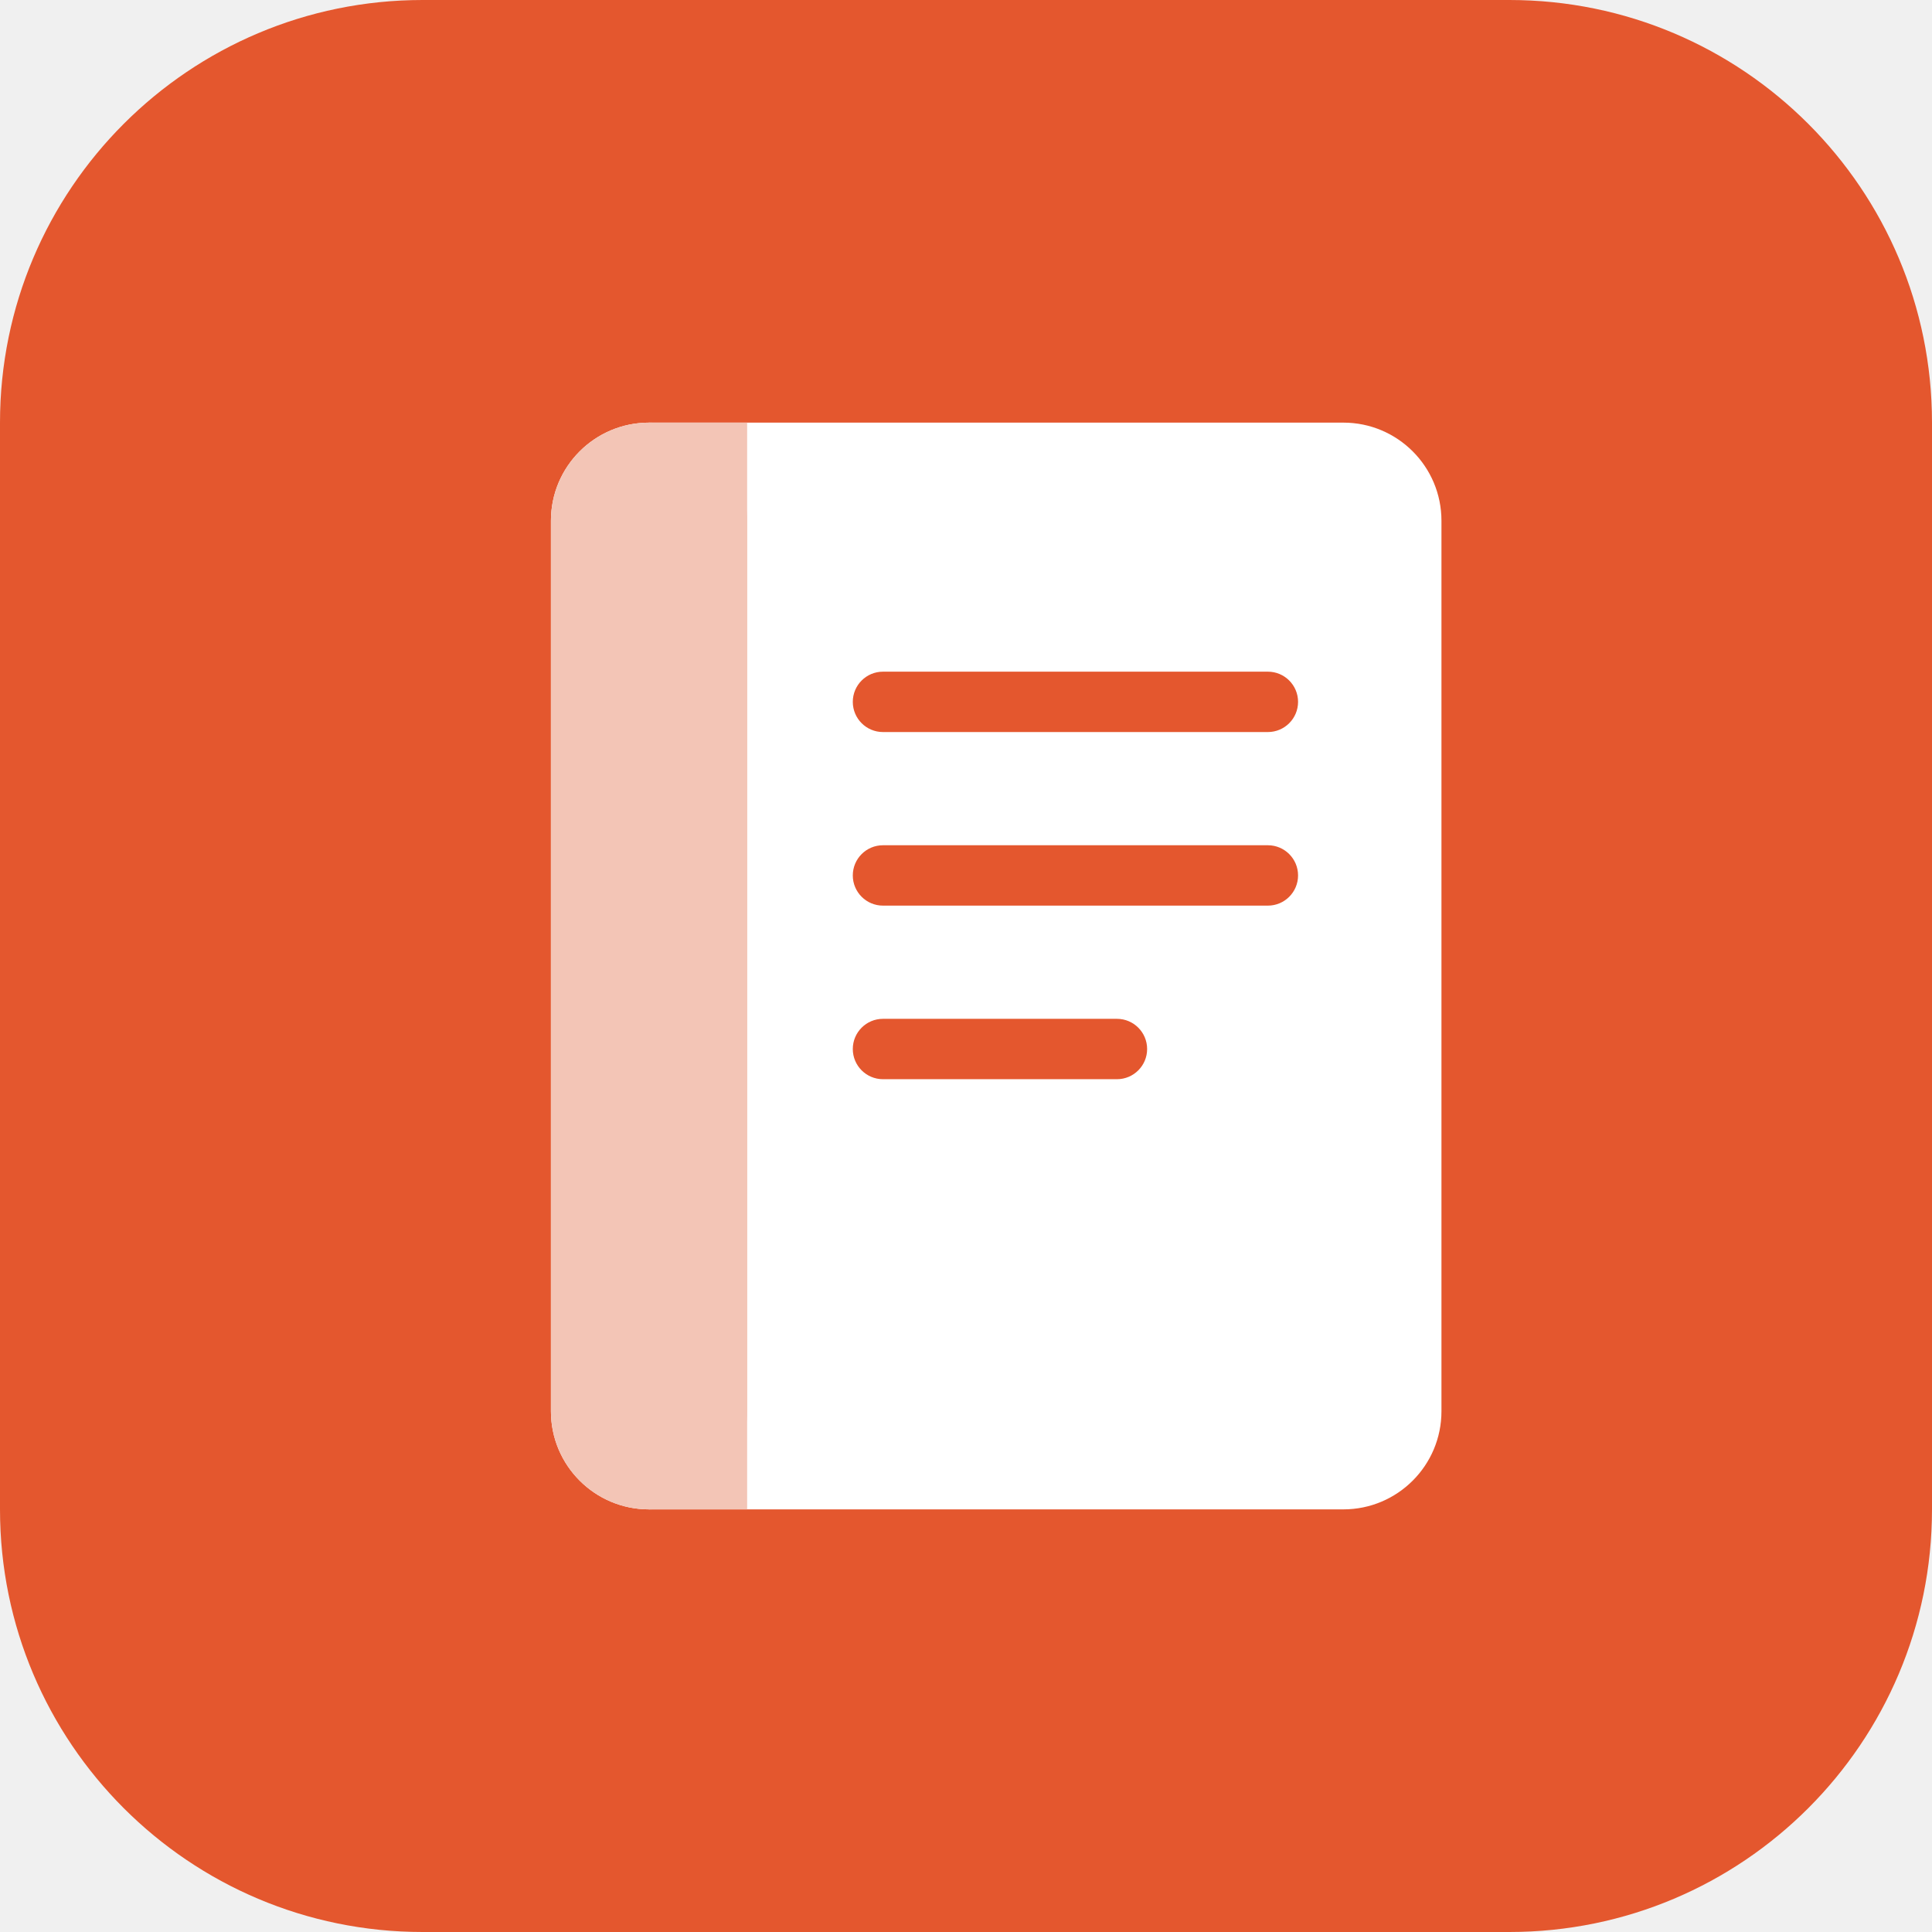
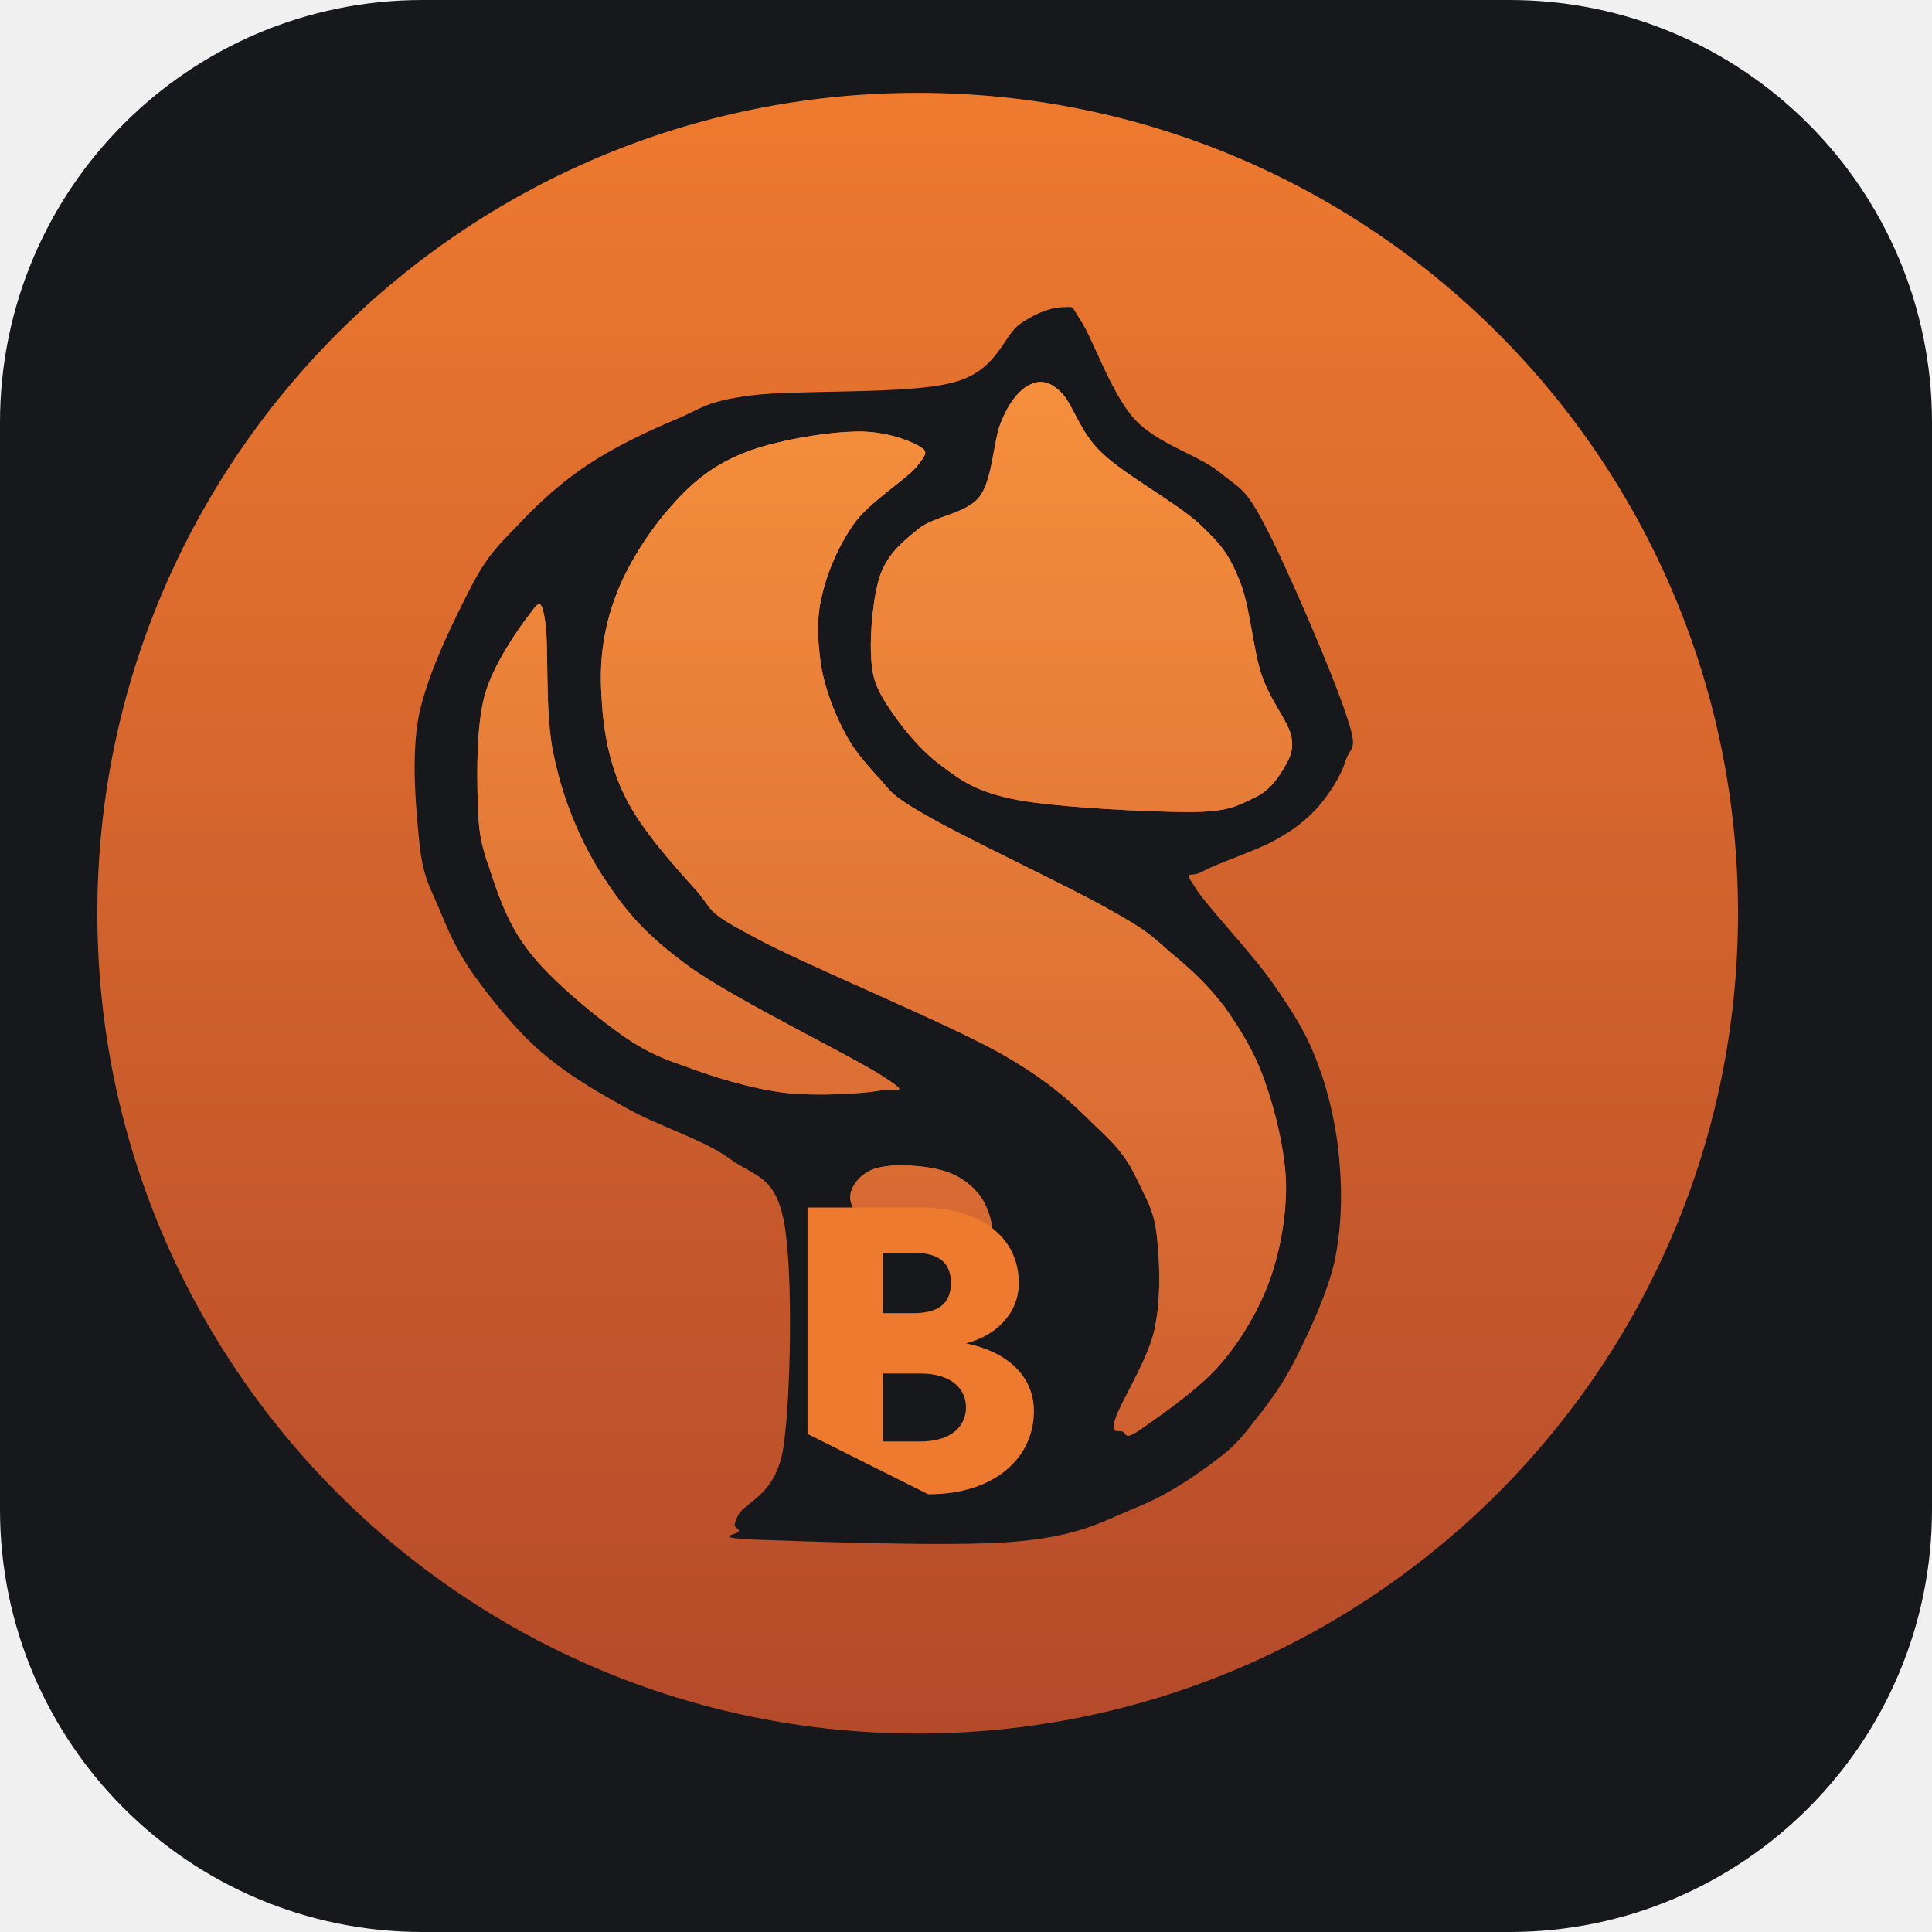
- <svg xmlns="http://www.w3.org/2000/svg" viewBox="0 0 512 512">
-   <rect width="512" height="512" rx="112" fill="#e4572e" />
-   <rect x="146" y="112" width="236" height="288" rx="26" fill="#fff" />
-   <rect x="146" y="112" width="52" height="288" rx="26" fill="#f3c5b6" />
-   <rect x="172" y="112" width="26" height="288" fill="#f3c5b6" />
-   <g fill="#e4572e">
-     <rect x="226" y="178" width="118" height="16" rx="8" />
-     <rect x="226" y="224" width="118" height="16" rx="8" />
-     <rect x="226" y="270" width="78" height="16" rx="8" />
-   </g>
-   <path d="M330 112v70l22-16 22 16v-70z" fill="#e4572e" opacity=".0" />
+ <svg xmlns="http://www.w3.org/2000/svg" viewBox="0 0 256 256">
+   <rect width="256" height="256" rx="56" fill="#17181c" />
+   <defs>
+     <linearGradient id="g" x1="0" y1="0" x2="0" y2="1">
+       <stop offset="0" stop-color="#ee7a2f" />
+       <stop offset="1" stop-color="#b44a2a" />
+     </linearGradient>
+     <linearGradient id="h" x1="0" y1="0" x2="0" y2="1">
+       <stop offset="0" stop-color="#f58f3c" />
+       <stop offset="1" stop-color="#cf6030" />
+     </linearGradient>
+   </defs>
+   <circle cx="121.6" cy="121.0" r="108.7" fill="url(#g)" />
+   <path d="M99.8 204.0C93.7 203.7 98.3 203.3 97.9 202.8C97.6 202.2 96.9 202.6 97.8 200.8C98.8 198.9 102.8 198.2 103.8 191.8C104.8 185.3 105.1 168.4 103.9 162.0C102.7 155.6 100.0 156.0 96.5 153.4C93.0 150.9 86.9 149.1 82.8 146.7C78.6 144.4 74.8 142.1 71.5 139.2C68.2 136.3 65.0 132.3 62.8 129.2C60.5 126.0 59.3 123.1 58.1 120.2C56.9 117.4 56.1 116.2 55.6 112.0C55.2 107.8 54.4 100.5 55.5 94.8C56.7 89.0 60.3 81.9 62.5 77.6C64.7 73.4 66.2 72.1 68.8 69.4C71.3 66.7 74.5 63.8 78.0 61.5C81.5 59.2 85.9 57.1 89.5 55.6C93.1 54.1 93.4 53.2 99.5 52.4C105.6 51.6 120.3 52.3 126.2 50.7C132.2 49.2 132.8 44.6 135.2 42.9C137.7 41.2 139.6 40.7 141.0 40.7C142.4 40.7 141.8 40.3 143.4 42.8C144.9 45.2 147.3 52.2 150.3 55.5C153.3 58.8 158.6 60.2 161.5 62.5C164.4 64.9 164.9 64.4 167.7 69.8C170.5 75.1 176.6 89.3 178.3 94.5C180.1 99.7 179.0 98.7 178.3 100.8C177.7 102.8 176.1 105.3 174.5 107.1C172.9 108.8 171.5 109.9 169.0 111.3C166.5 112.7 161.3 114.4 159.5 115.4C157.7 116.5 156.7 115.0 158.3 117.5C159.8 120.0 166.1 126.5 168.8 130.5C171.6 134.5 173.3 137.3 174.7 141.2C176.2 145.2 177.2 149.9 177.5 154.2C177.9 158.6 177.7 163.1 176.8 167.3C175.8 171.5 173.6 176.2 172.0 179.4C170.4 182.7 169.1 184.5 167.4 186.8C165.6 189.0 164.4 191.0 161.5 193.2C158.6 195.4 154.8 198.1 150.2 199.9C145.7 201.8 142.7 203.6 134.2 204.3C125.8 205.0 105.8 204.2 99.8 204.0ZM166.0 105.8C168.1 104.9 169.1 103.4 170.0 102.0C170.8 100.6 171.5 99.6 171.1 97.5C170.6 95.4 168.2 92.7 167.1 89.2C166.0 85.8 165.6 80.1 164.2 76.8C162.8 73.4 161.8 72.1 158.8 69.3C155.7 66.5 149.0 62.9 146.0 60.0C142.9 57.1 142.1 53.2 140.4 51.8C138.8 50.3 137.5 50.4 136.2 51.1C135.0 51.8 133.7 53.3 132.7 55.8C131.6 58.2 131.6 63.4 129.8 65.8C128.0 68.1 124.0 68.3 121.8 70.0C119.7 71.7 117.8 73.2 116.7 76.0C115.7 78.8 115.3 83.6 115.4 86.5C115.5 89.4 115.9 90.8 117.4 93.2C119.0 95.7 121.6 99.1 124.4 101.2C127.3 103.4 129.2 104.9 134.8 106.0C140.3 107.0 152.3 107.6 157.5 107.6C162.7 107.6 163.9 106.8 166.0 105.8ZM151.0 189.5C153.1 188.0 158.6 184.3 161.5 181.0C164.4 177.7 166.8 173.6 168.3 169.5C169.7 165.4 170.5 160.9 170.4 156.5C170.2 152.1 168.9 146.9 167.5 143.0C166.1 139.1 164.1 136.0 162.1 133.2C160.0 130.5 157.8 128.4 155.2 126.3C152.7 124.1 152.2 123.4 146.8 120.4C141.3 117.3 127.6 110.9 122.5 107.9C117.4 105.0 118.0 104.6 116.2 102.8C114.5 100.9 113.0 99.2 111.8 96.8C110.5 94.3 109.3 91.2 108.8 88.2C108.4 85.3 108.1 82.2 108.9 79.0C109.6 75.8 111.2 72.1 113.3 69.2C115.4 66.4 120.1 63.5 121.5 61.8C122.9 60.0 123.0 59.8 121.6 59.0C120.1 58.2 116.8 57.0 113.0 57.2C109.2 57.3 102.6 58.4 98.6 60.0C94.6 61.6 91.9 63.7 89.0 67.0C86.1 70.2 83.0 75.0 81.5 79.2C79.9 83.5 79.4 87.9 79.7 92.2C79.9 96.6 80.7 101.3 82.8 105.5C84.8 109.7 89.2 114.6 92.0 117.7C94.8 120.8 93.0 120.5 99.8 124.1C106.5 127.8 125.0 135.3 132.8 139.7C140.5 144.1 143.3 147.5 146.5 150.5C149.6 153.5 150.3 155.6 151.5 158.0C152.7 160.4 153.2 161.9 153.4 165.0C153.7 168.1 153.8 172.7 152.9 176.5C152.0 180.3 148.5 185.8 147.8 188.0C147.1 190.2 148.2 189.4 148.8 189.7C149.3 189.9 148.9 190.9 151.0 189.5ZM116.6 144.5C118.7 144.1 121.0 145.2 116.8 142.5C112.6 139.8 97.7 132.6 91.5 128.2C85.3 123.7 82.9 120.7 79.8 116.0C76.8 111.3 74.6 105.9 73.4 100.2C72.1 94.6 72.8 85.2 72.2 82.1C71.7 79.0 71.3 79.9 70.0 81.6C68.7 83.3 65.3 88.1 64.2 92.2C63.1 96.4 63.2 102.4 63.3 106.2C63.4 110.1 63.7 111.9 64.9 115.2C66.0 118.6 67.4 122.7 70.2 126.2C73.0 129.8 78.1 134.0 81.5 136.5C84.9 139.0 87.0 140.0 90.8 141.3C94.5 142.7 99.7 144.3 104.0 144.8C108.3 145.3 114.5 144.9 116.6 144.5ZM131.4 162.5C131.4 161.5 130.6 159.2 129.5 158.0C128.4 156.7 126.7 155.5 124.5 155.0C122.3 154.4 118.5 154.2 116.5 154.7C114.5 155.1 113.2 156.6 112.8 157.8C112.4 158.9 112.9 160.5 114.2 161.5C115.5 162.5 118.0 163.2 120.5 163.6C123.0 164.0 127.7 164.0 129.5 163.8C131.3 163.6 131.4 163.5 131.4 162.5Z" fill="#17181c" fill-rule="evenodd" />
+   <path d="M166.0 105.8C163.9 106.8 162.7 107.6 157.5 107.6C152.3 107.6 140.3 107.0 134.8 106.0C129.2 104.9 127.3 103.4 124.4 101.2C121.6 99.1 119.0 95.7 117.4 93.2C115.9 90.8 115.5 89.4 115.4 86.5C115.3 83.6 115.7 78.8 116.7 76.0C117.8 73.2 119.7 71.7 121.8 70.0C124.0 68.3 128.0 68.1 129.8 65.8C131.6 63.4 131.6 58.2 132.7 55.8C133.7 53.3 135.0 51.8 136.2 51.1C137.5 50.4 138.8 50.3 140.4 51.8C142.1 53.2 142.9 57.1 146.0 60.0C149.0 62.9 155.7 66.5 158.8 69.3C161.8 72.1 162.8 73.4 164.2 76.8C165.6 80.1 166.0 85.8 167.1 89.2C168.2 92.7 170.6 95.4 171.1 97.5C171.5 99.6 170.8 100.6 170.0 102.0C169.1 103.4 168.1 104.9 166.0 105.8ZM151.0 189.5C148.9 190.9 149.3 189.9 148.8 189.7C148.2 189.4 147.1 190.2 147.8 188.0C148.5 185.8 152.0 180.3 152.9 176.5C153.8 172.7 153.7 168.1 153.4 165.0C153.2 161.9 152.7 160.4 151.5 158.0C150.3 155.6 149.6 153.5 146.5 150.5C143.3 147.5 140.5 144.1 132.8 139.7C125.0 135.3 106.5 127.8 99.8 124.1C93.0 120.5 94.8 120.8 92.0 117.7C89.2 114.6 84.8 109.7 82.8 105.5C80.7 101.3 79.9 96.6 79.7 92.2C79.4 87.9 79.9 83.5 81.5 79.2C83.0 75.0 86.1 70.2 89.0 67.0C91.9 63.7 94.6 61.6 98.6 60.0C102.6 58.4 109.2 57.3 113.0 57.2C116.8 57.0 120.1 58.2 121.6 59.0C123.0 59.8 122.9 60.0 121.5 61.8C120.1 63.5 115.4 66.4 113.3 69.2C111.2 72.1 109.6 75.8 108.9 79.0C108.1 82.2 108.4 85.3 108.8 88.2C109.3 91.2 110.5 94.3 111.8 96.8C113.0 99.2 114.5 100.9 116.2 102.8C118.0 104.6 117.4 105.0 122.5 107.9C127.6 110.9 141.3 117.3 146.8 120.4C152.2 123.4 152.7 124.1 155.2 126.3C157.8 128.4 160.0 130.5 162.1 133.2C164.1 136.0 166.1 139.1 167.5 143.0C168.9 146.9 170.2 152.1 170.4 156.5C170.5 160.9 169.7 165.4 168.3 169.5C166.8 173.6 164.4 177.7 161.5 181.0C158.6 184.3 153.1 188.0 151.0 189.5ZM116.6 144.5C114.5 144.9 108.3 145.3 104.0 144.8C99.7 144.3 94.5 142.7 90.8 141.3C87.0 140.0 84.9 139.0 81.5 136.5C78.1 134.0 73.0 129.8 70.2 126.2C67.4 122.7 66.0 118.6 64.9 115.2C63.7 111.9 63.4 110.1 63.3 106.2C63.2 102.4 63.1 96.4 64.2 92.2C65.3 88.1 68.7 83.3 70.0 81.6C71.3 79.9 71.7 79.0 72.2 82.1C72.8 85.2 72.1 94.6 73.4 100.2C74.6 105.9 76.8 111.3 79.8 116.0C82.9 120.7 85.3 123.7 91.5 128.2C97.7 132.6 112.6 139.8 116.8 142.5C121.0 145.2 118.7 144.1 116.6 144.5ZM131.4 162.5C131.4 163.5 131.3 163.6 129.5 163.8C127.7 164.0 123.0 164.0 120.5 163.6C118.0 163.2 115.5 162.5 114.2 161.5C112.9 160.5 112.4 158.9 112.8 157.8C113.2 156.6 114.5 155.1 116.5 154.7C118.5 154.2 122.3 154.4 124.5 155.0C126.7 155.5 128.4 156.7 129.5 158.0C130.6 159.2 131.4 161.5 131.4 162.5Z" fill="url(#h)" />
+   <path d="M107 190v-30h15c8 0 13 4 13 10 0 4-3 7-7 8 5 1 9 4 9 9 0 6-5 11-14 11zm10-24v8h4c3 0 5-1 5-4s-2-4-5-4zm0 16v9h5c4 0 6-2 6-4.500s-2-4.500-6-4.500z" fill="#ee7a2f" fill-rule="evenodd" transform="translate(0 0)" />
</svg>
